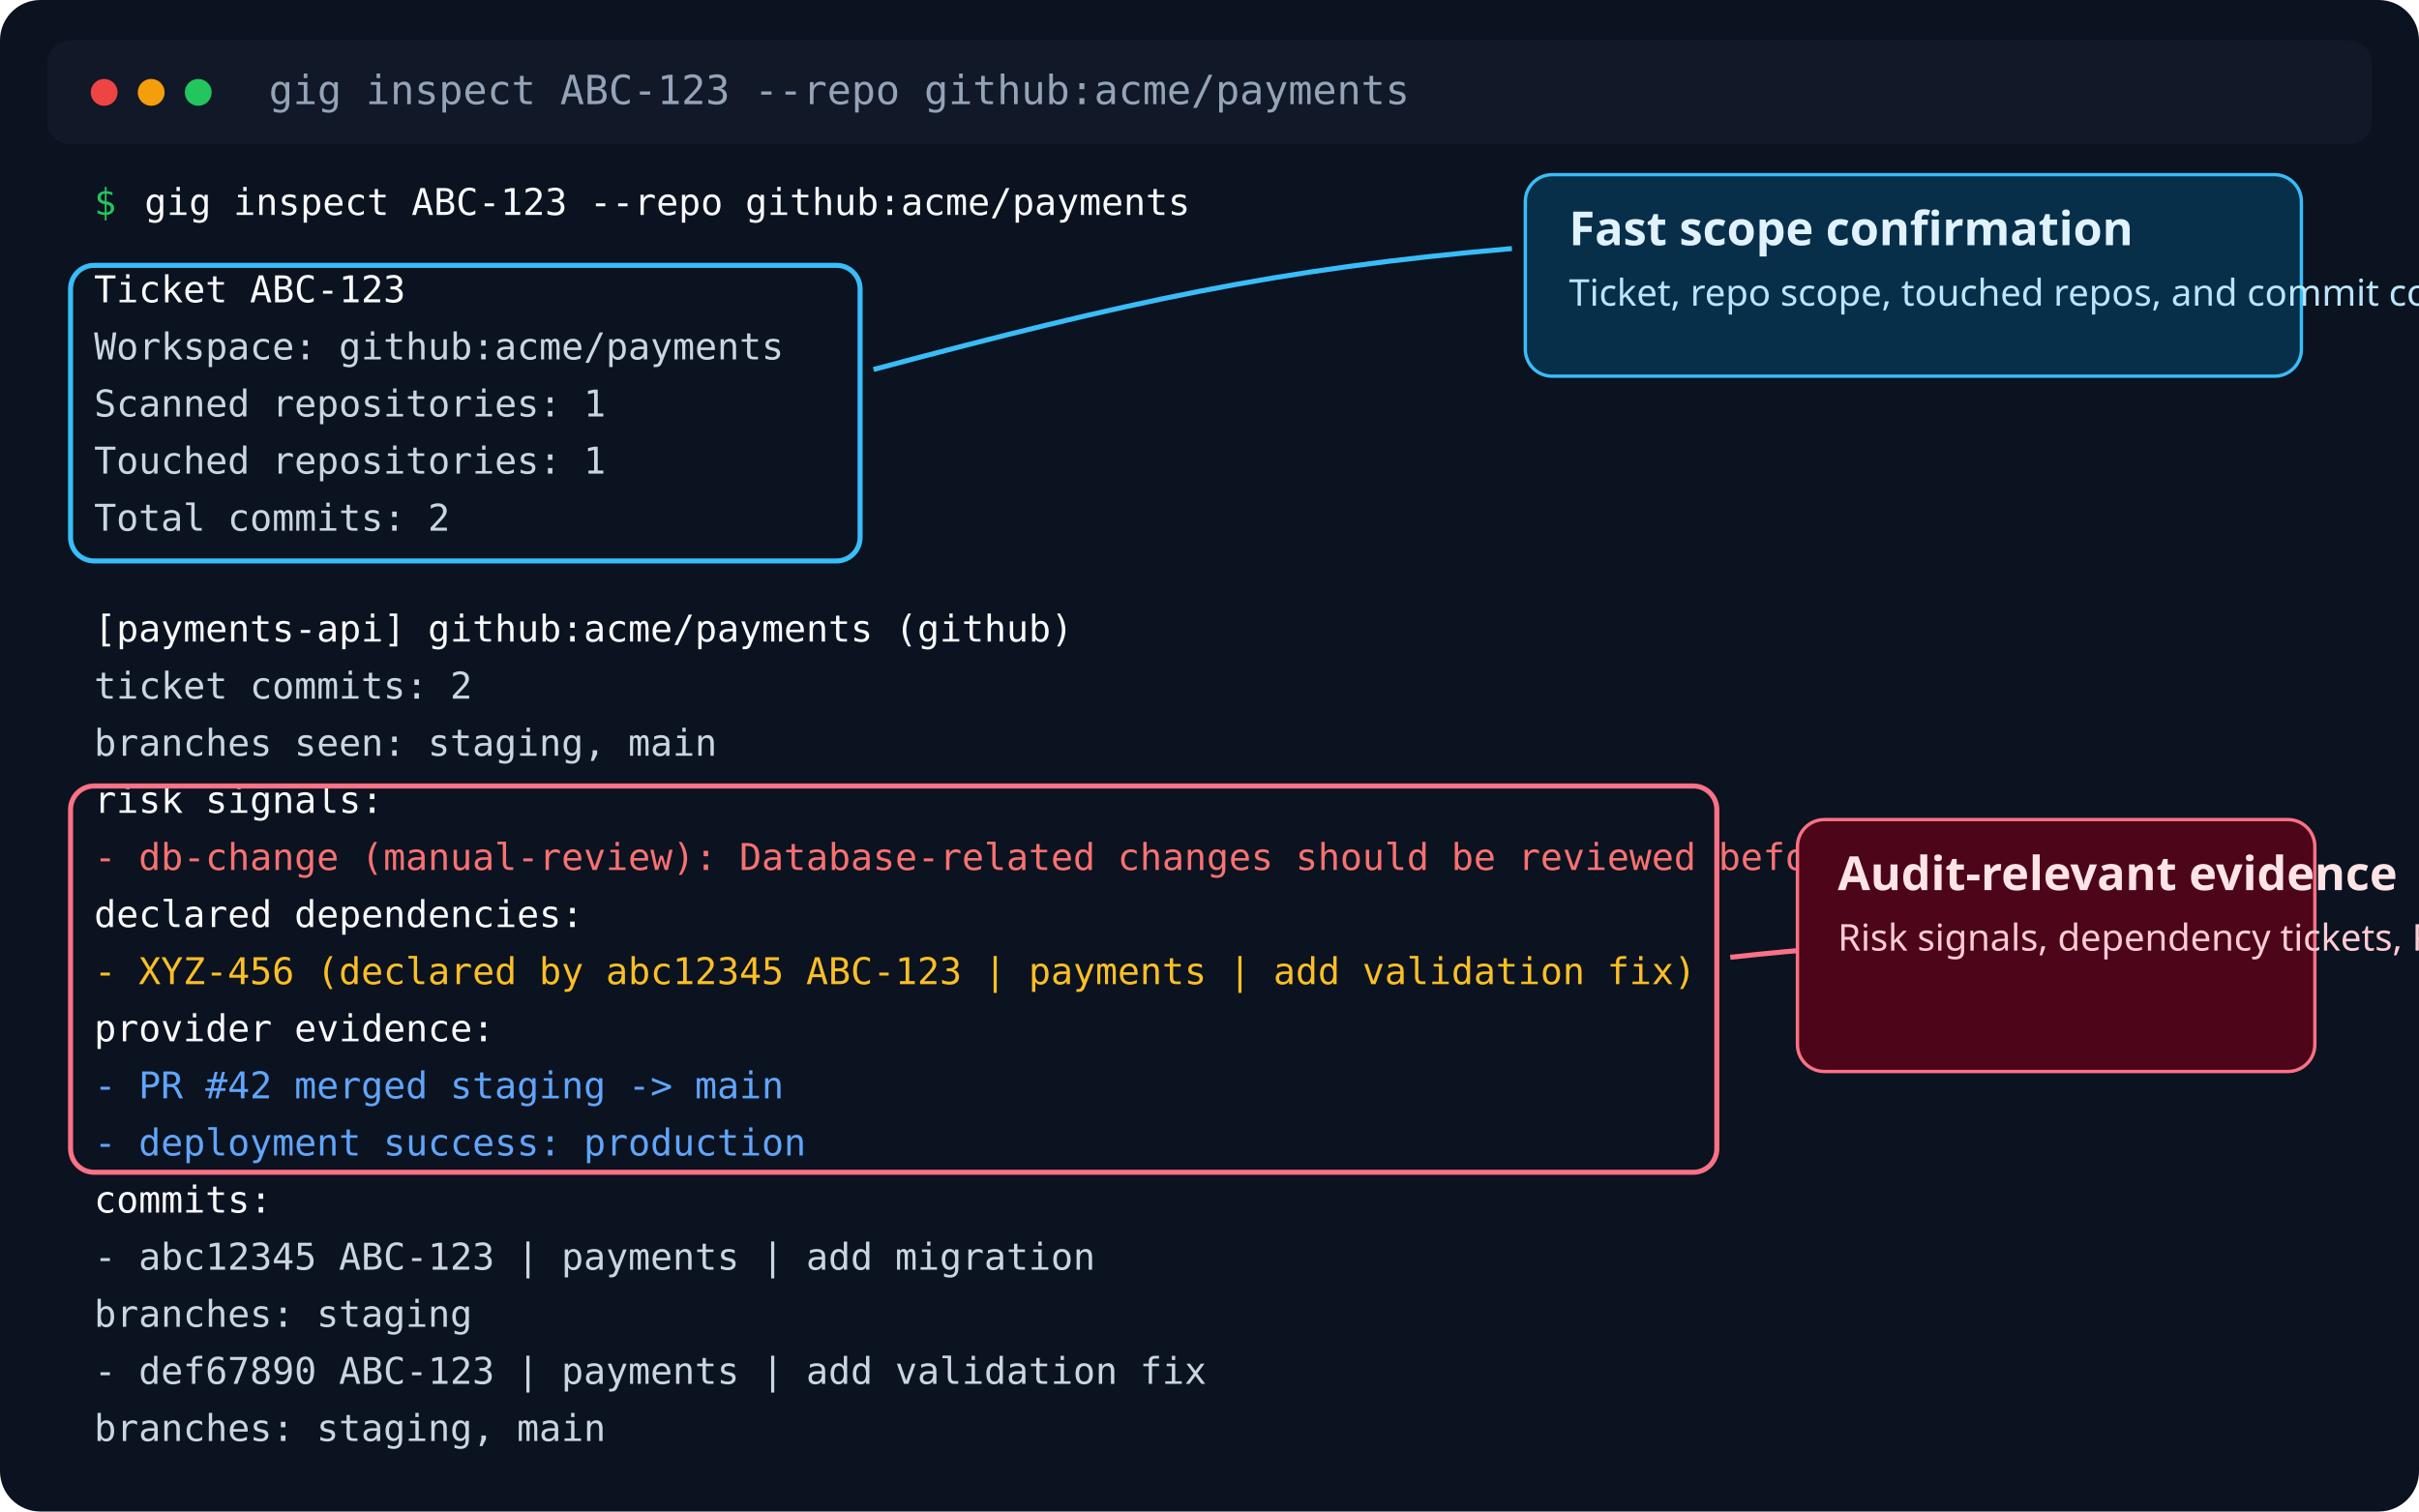
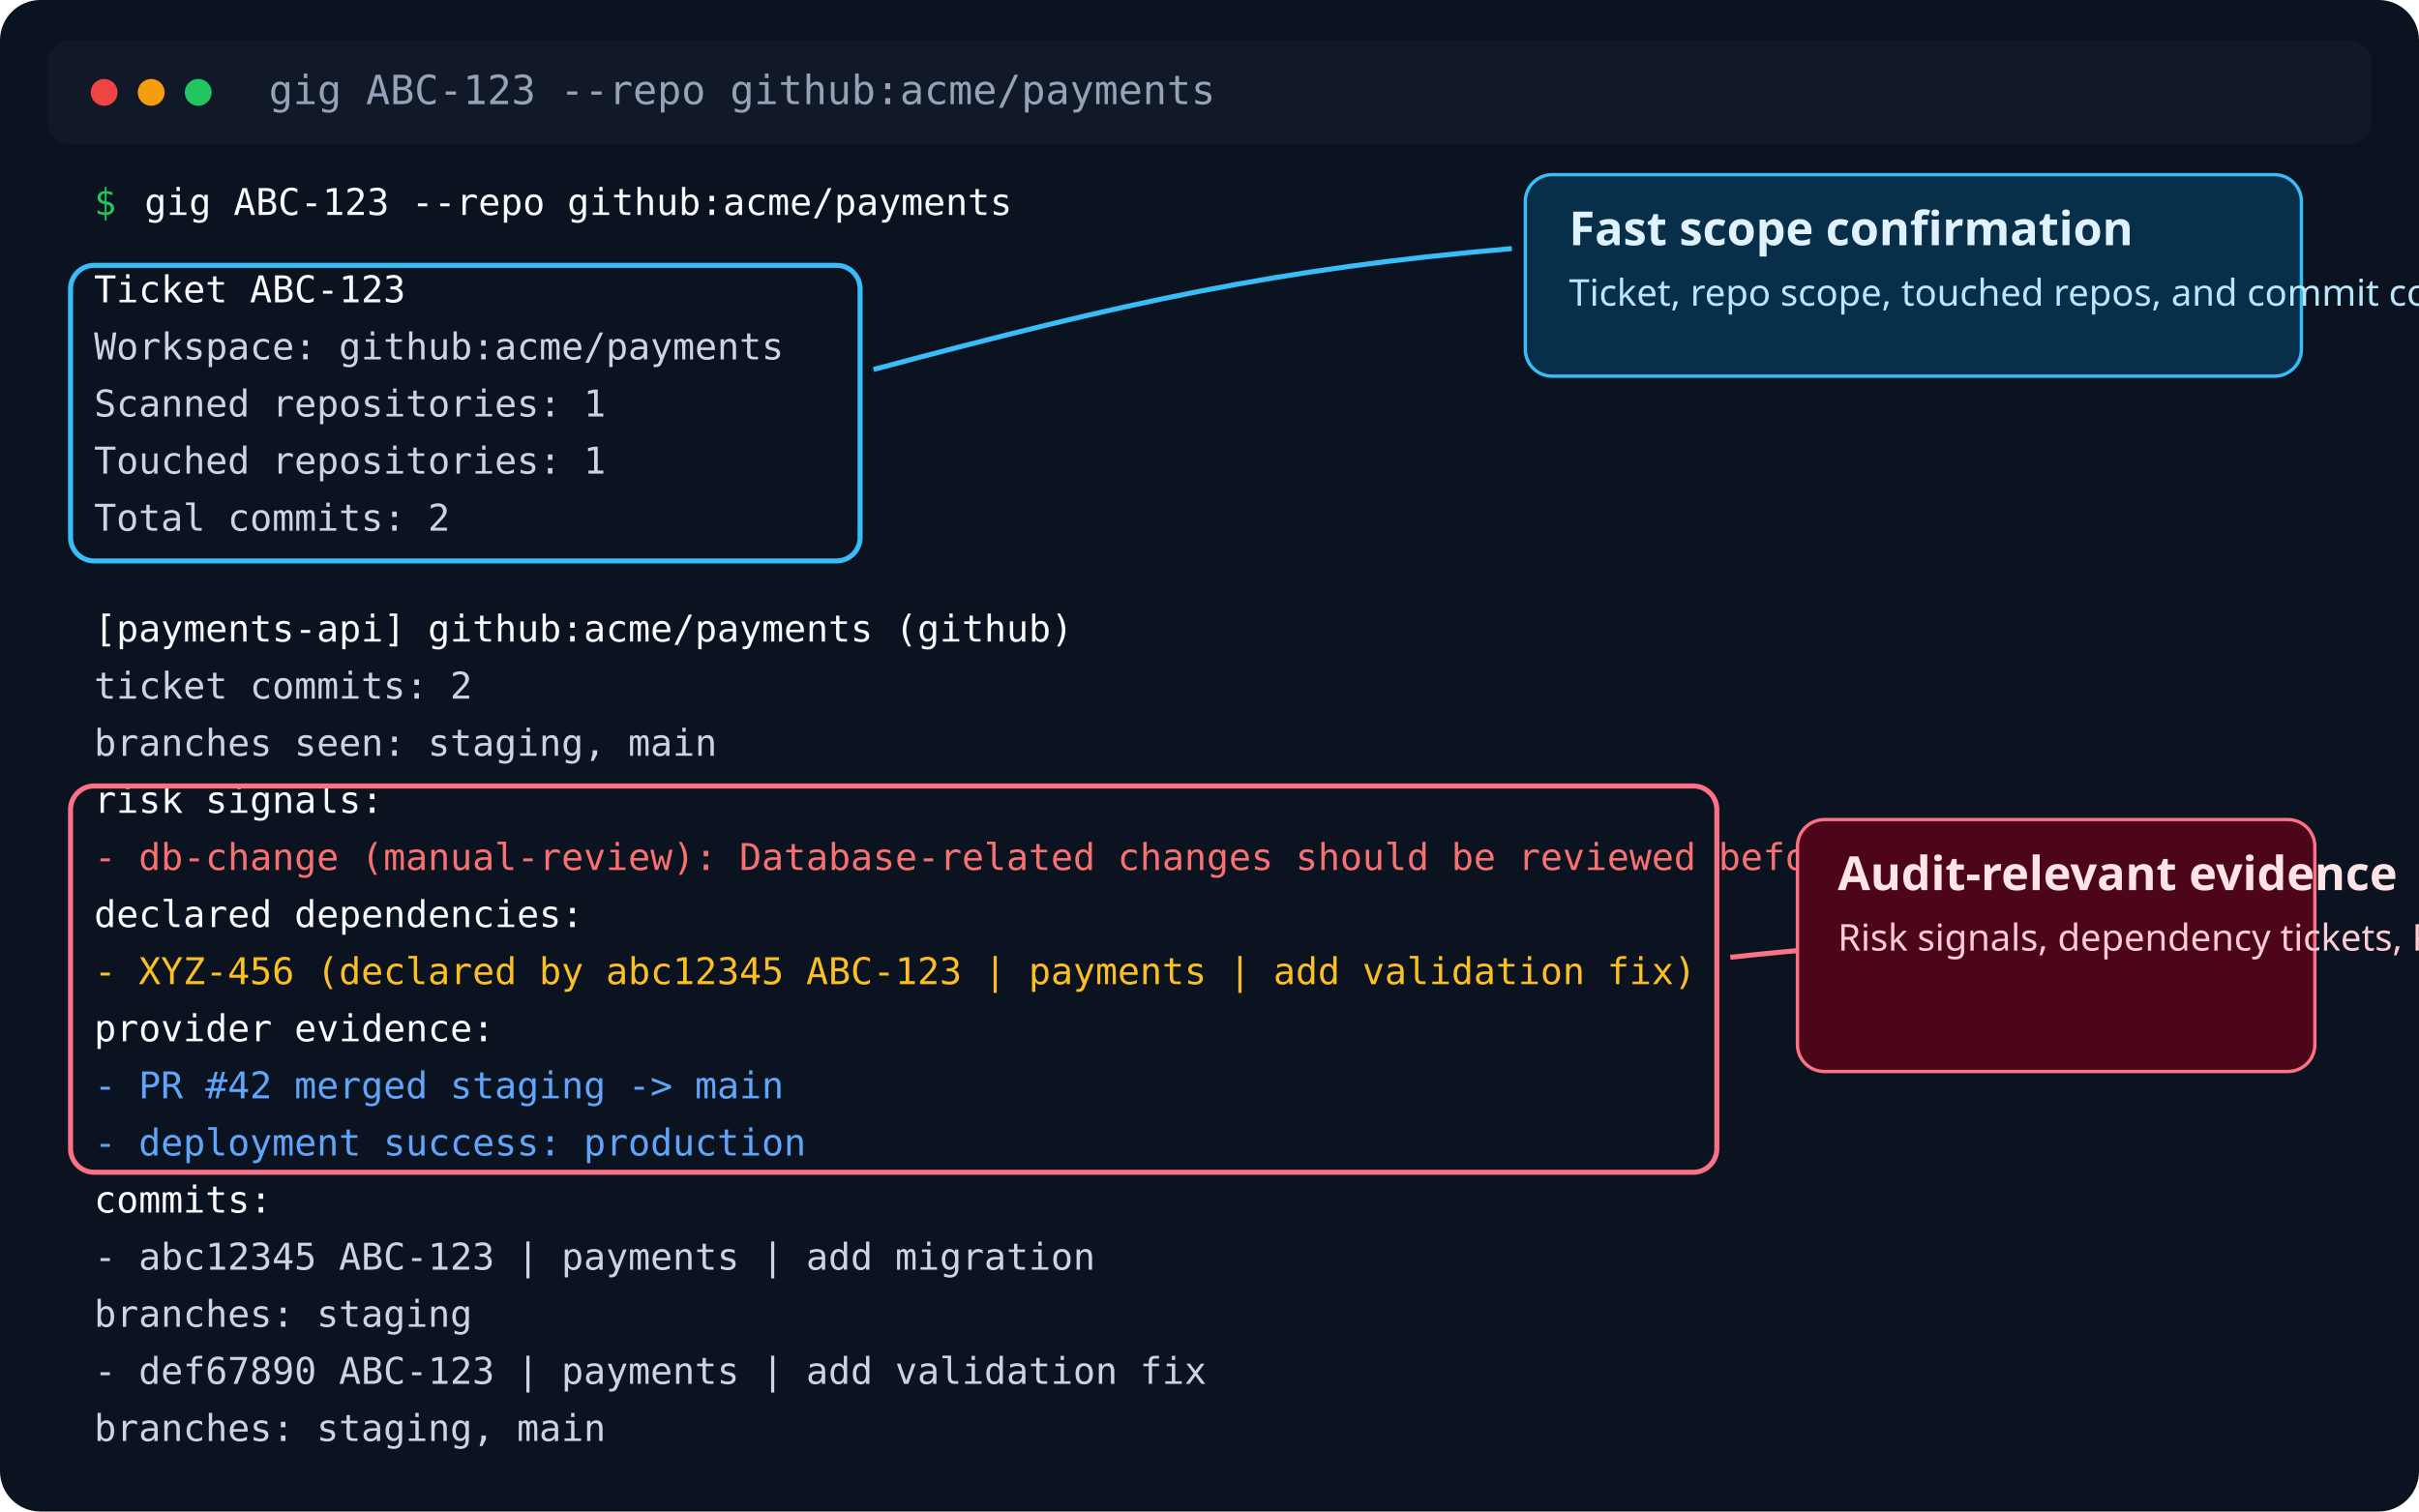
<svg xmlns="http://www.w3.org/2000/svg" width="1440" height="900" viewBox="0 0 1440 900" role="img" aria-labelledby="title desc">
  <rect width="1440" height="900" rx="24" fill="#0b1220" />
  <rect x="28" y="24" width="1384" height="62" rx="14" fill="#111827" />
  <circle cx="62" cy="55" r="8" fill="#ef4444" />
  <circle cx="90" cy="55" r="8" fill="#f59e0b" />
  <circle cx="118" cy="55" r="8" fill="#22c55e" />
-   <text x="160" y="62" fill="#94a3b8" font-family="Menlo, Monaco, Consolas, monospace" font-size="24">gig inspect ABC-123 --repo github:acme/payments</text>
+   <text x="160" y="62" fill="#94a3b8" font-family="Menlo, Monaco, Consolas, monospace" font-size="24">gig ABC-123 --repo github:acme/payments</text>
  <g font-family="Menlo, Monaco, Consolas, monospace" font-size="22">
    <text x="56" y="128" fill="#22c55e">$</text>
-     <text x="86" y="128" fill="#f8fafc">gig inspect ABC-123 --repo github:acme/payments</text>
+     <text x="86" y="128" fill="#f8fafc">gig ABC-123 --repo github:acme/payments</text>
    <text x="56" y="180" fill="#f8fafc">Ticket ABC-123</text>
    <text x="56" y="214" fill="#cbd5e1">Workspace: github:acme/payments</text>
    <text x="56" y="248" fill="#cbd5e1">Scanned repositories: 1</text>
    <text x="56" y="282" fill="#cbd5e1">Touched repositories: 1</text>
    <text x="56" y="316" fill="#cbd5e1">Total commits: 2</text>
    <text x="56" y="382" fill="#f8fafc">[payments-api] github:acme/payments (github)</text>
    <text x="56" y="416" fill="#cbd5e1">  ticket commits: 2</text>
    <text x="56" y="450" fill="#cbd5e1">  branches seen: staging, main</text>
    <text x="56" y="484" fill="#f8fafc">  risk signals:</text>
    <text x="56" y="518" fill="#f87171">    - db-change (manual-review): Database-related changes should be reviewed before promotion</text>
    <text x="56" y="552" fill="#f8fafc">  declared dependencies:</text>
    <text x="56" y="586" fill="#fbbf24">    - XYZ-456 (declared by abc12345  ABC-123 | payments | add validation fix)</text>
    <text x="56" y="620" fill="#f8fafc">  provider evidence:</text>
    <text x="56" y="654" fill="#60a5fa">    - PR #42 merged staging -&gt; main</text>
    <text x="56" y="688" fill="#60a5fa">    - deployment success: production</text>
    <text x="56" y="722" fill="#f8fafc">  commits:</text>
    <text x="56" y="756" fill="#cbd5e1">    - abc12345  ABC-123 | payments | add migration</text>
    <text x="56" y="790" fill="#cbd5e1">      branches: staging</text>
    <text x="56" y="824" fill="#cbd5e1">    - def67890  ABC-123 | payments | add validation fix</text>
    <text x="56" y="858" fill="#cbd5e1">      branches: staging, main</text>
  </g>
  <rect x="42" y="158" width="470" height="176" rx="14" fill="none" stroke="#38bdf8" stroke-width="3" />
  <rect x="42" y="468" width="980" height="230" rx="14" fill="none" stroke="#fb7185" stroke-width="3" />
  <path d="M 520 220 C 670 180, 760 160, 900 148" fill="none" stroke="#38bdf8" stroke-width="3" />
  <rect x="908" y="104" width="462" height="120" rx="16" fill="#082f49" stroke="#38bdf8" stroke-width="2" />
  <text x="934" y="146" fill="#e0f2fe" font-family="ui-sans-serif, system-ui, sans-serif" font-size="28" font-weight="700">Fast scope confirmation</text>
  <text x="934" y="182" fill="#bae6fd" font-family="ui-sans-serif, system-ui, sans-serif" font-size="22">Ticket, repo scope, touched repos, and commit count are visible immediately.</text>
  <path d="M 1030 570 C 1120 560, 1180 560, 1260 560" fill="none" stroke="#fb7185" stroke-width="3" />
  <rect x="1070" y="488" width="308" height="150" rx="16" fill="#4c0519" stroke="#fb7185" stroke-width="2" />
  <text x="1094" y="530" fill="#ffe4e6" font-family="ui-sans-serif, system-ui, sans-serif" font-size="28" font-weight="700">Audit-relevant evidence</text>
  <text x="1094" y="566" fill="#fecdd3" font-family="ui-sans-serif, system-ui, sans-serif" font-size="22">Risk signals, dependency tickets, PRs, and deployments stay in one terminal view.</text>
</svg>
